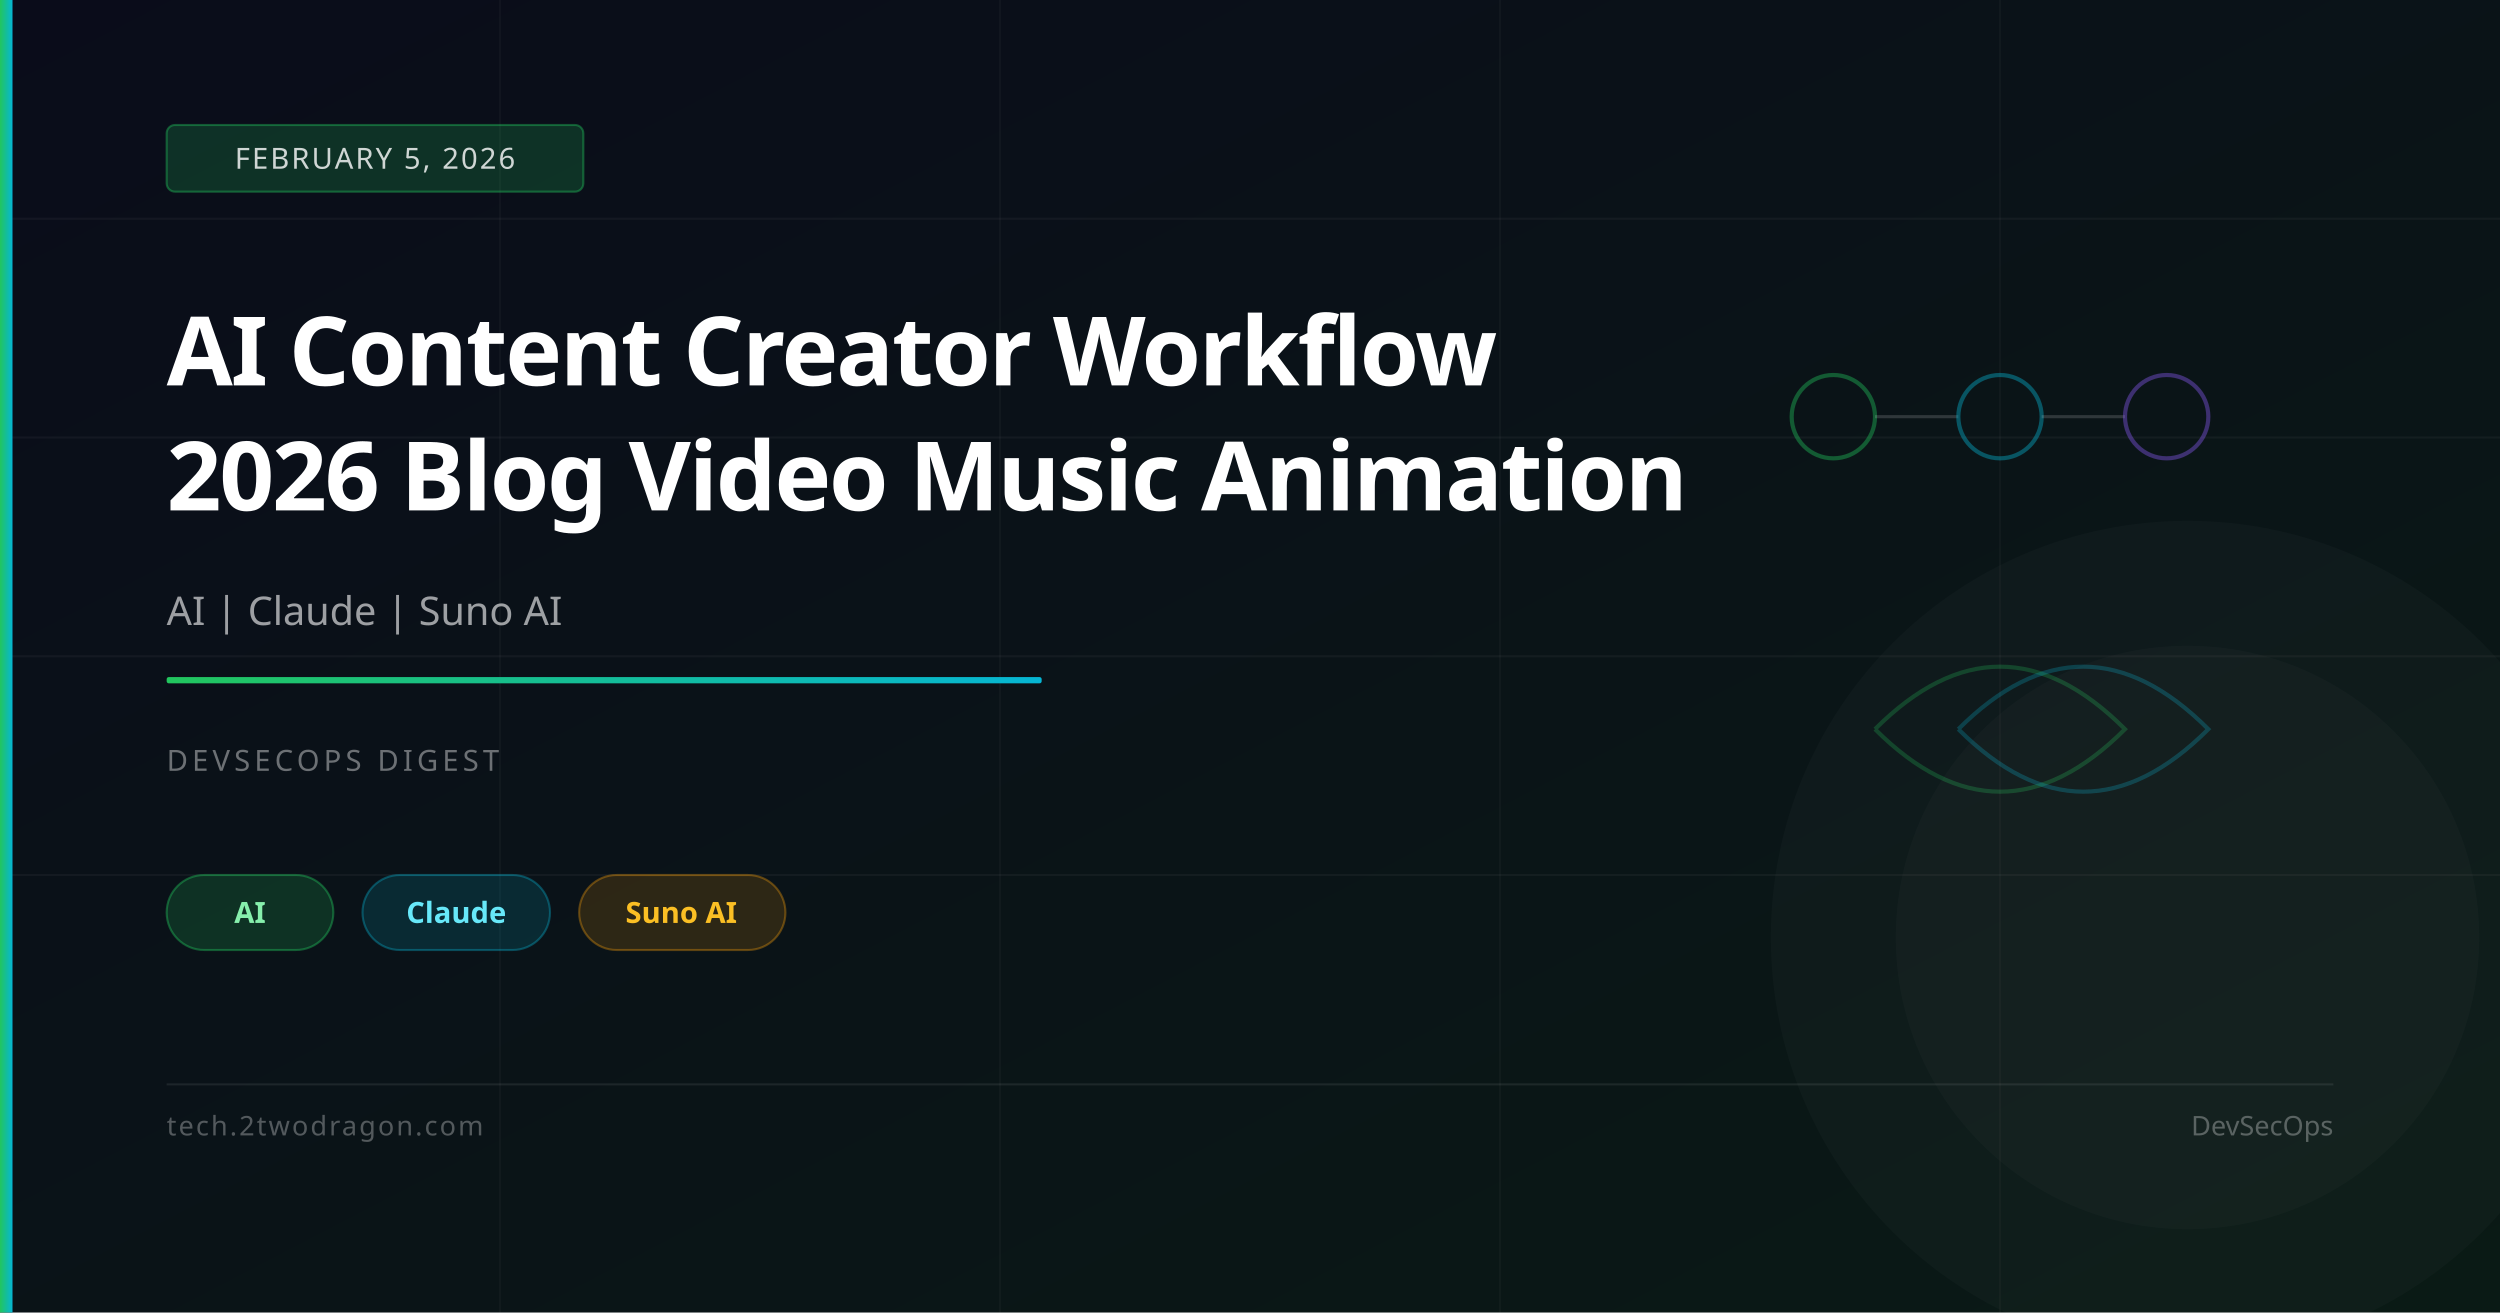
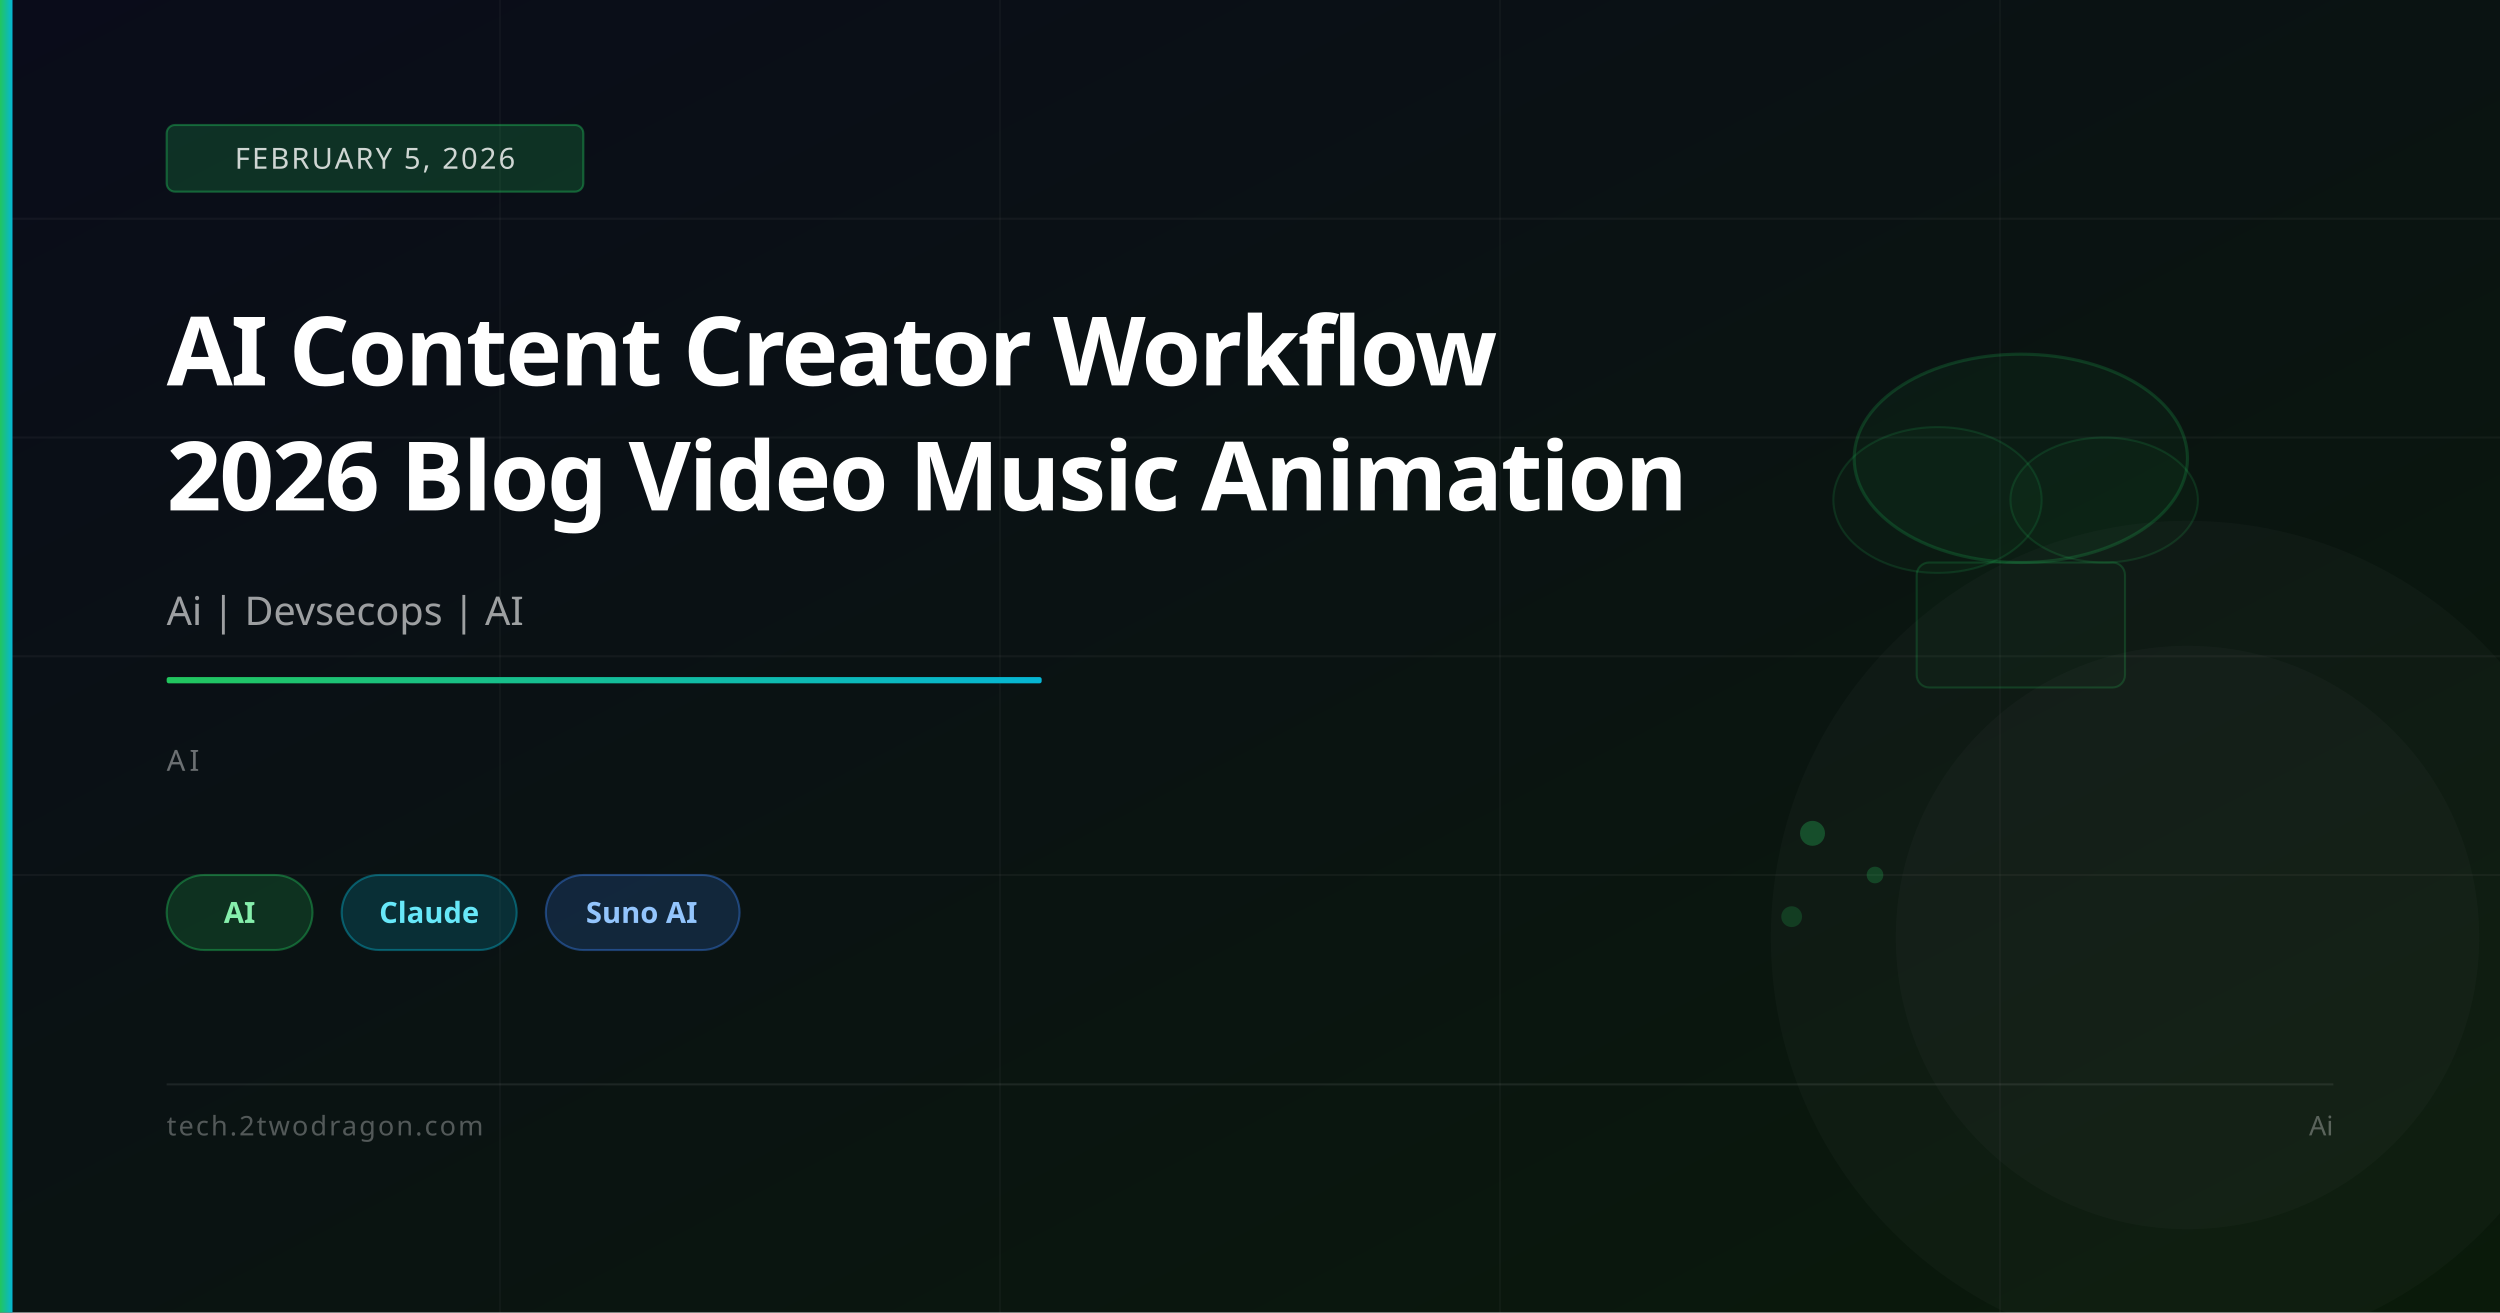
<svg xmlns="http://www.w3.org/2000/svg" viewBox="0 0 1200 630" width="1200" height="630">
  <defs>
    <linearGradient id="bg" x1="0%" y1="0%" x2="100%" y2="100%">
      <stop offset="0%" stop-color="#0a0c1a" />
-       <stop offset="100%" stop-color="#0a1a15" />
+       <stop offset="100%" stop-color="#0a1a0a" />
    </linearGradient>
    <linearGradient id="accent" x1="0%" y1="0%" x2="100%" y2="0%">
      <stop offset="0%" stop-color="#22c55e" />
      <stop offset="100%" stop-color="#06b6d4" />
    </linearGradient>
  </defs>
  <rect width="1200" height="630" fill="url(#bg)" />
  <line x1="0" y1="105" x2="1200" y2="105" stroke="rgba(255,255,255,0.04)" stroke-width="1" />
  <line x1="0" y1="210" x2="1200" y2="210" stroke="rgba(255,255,255,0.04)" stroke-width="1" />
  <line x1="0" y1="315" x2="1200" y2="315" stroke="rgba(255,255,255,0.04)" stroke-width="1" />
  <line x1="0" y1="420" x2="1200" y2="420" stroke="rgba(255,255,255,0.04)" stroke-width="1" />
  <line x1="240" y1="0" x2="240" y2="630" stroke="rgba(255,255,255,0.03)" stroke-width="1" />
  <line x1="480" y1="0" x2="480" y2="630" stroke="rgba(255,255,255,0.03)" stroke-width="1" />
  <line x1="720" y1="0" x2="720" y2="630" stroke="rgba(255,255,255,0.03)" stroke-width="1" />
  <line x1="960" y1="0" x2="960" y2="630" stroke="rgba(255,255,255,0.03)" stroke-width="1" />
-   <circle cx="880" cy="200" r="20" fill="none" stroke="rgba(34,197,94,0.4)" stroke-width="2" />
-   <line x1="900" y1="200" x2="940" y2="200" stroke="rgba(255,255,255,0.15)" stroke-width="1.5" />
-   <circle cx="960" cy="200" r="20" fill="none" stroke="rgba(6,182,212,0.4)" stroke-width="2" />
-   <line x1="980" y1="200" x2="1020" y2="200" stroke="rgba(255,255,255,0.15)" stroke-width="1.5" />
-   <circle cx="1040" cy="200" r="20" fill="none" stroke="rgba(139,92,246,0.4)" stroke-width="2" />
-   <path d="M900,350 Q960,290 1020,350 Q960,410 900,350" fill="none" stroke="rgba(34,197,94,0.25)" stroke-width="2" />
-   <path d="M940,350 Q1000,290 1060,350 Q1000,410 940,350" fill="none" stroke="rgba(6,182,212,0.25)" stroke-width="2" />
+   <ellipse cx="970" cy="220" rx="80" ry="50" fill="rgba(34,197,94,0.05)" stroke="rgba(34,197,94,0.2)" stroke-width="1.5" />
+   <ellipse cx="930" cy="240" rx="50" ry="35" fill="rgba(34,197,94,0.04)" stroke="rgba(34,197,94,0.15)" stroke-width="1" />
+   <ellipse cx="1010" cy="240" rx="45" ry="30" fill="rgba(34,197,94,0.04)" stroke="rgba(34,197,94,0.15)" stroke-width="1" />
+   <rect x="920" y="270" width="100" height="60" rx="6" fill="rgba(34,197,94,0.04)" stroke="rgba(34,197,94,0.2)" stroke-width="1" />
+   <circle cx="870" cy="400" r="6" fill="rgba(34,197,94,0.3)" />
+   <circle cx="900" cy="420" r="4" fill="rgba(34,197,94,0.25)" />
+   <circle cx="860" cy="440" r="5" fill="rgba(34,197,94,0.2)" />
  <circle cx="1050" cy="450" r="200" fill="rgba(255,255,255,0.02)" />
  <circle cx="1050" cy="450" r="140" fill="rgba(255,255,255,0.02)" />
  <rect x="0" y="0" width="6" height="630" fill="url(#accent)" />
  <rect x="80" y="60" width="200" height="32" rx="4" fill="rgba(34,197,94,0.2)" stroke="rgba(34,197,94,0.4)" stroke-width="1" />
  <text x="180" y="81" font-family="system-ui,sans-serif" font-size="14" fill="rgba(255,255,255,0.8)" text-anchor="middle" letter-spacing="1">FEBRUARY 5, 2026</text>
  <text x="80" y="185" font-family="system-ui,sans-serif" font-size="46" font-weight="700" fill="white" letter-spacing="-1">AI Content Creator Workflow</text>
  <text x="80" y="245" font-family="system-ui,sans-serif" font-size="46" font-weight="700" fill="white" letter-spacing="-1">2026 Blog Video Music Animation</text>
-   <text x="80" y="300" font-family="system-ui,sans-serif" font-size="19" fill="rgba(255,255,255,0.6)">AI | Claude | Suno AI</text>
+   <text x="80" y="300" font-family="system-ui,sans-serif" font-size="19" fill="rgba(255,255,255,0.6)">Ai | Devsecops | AI</text>
  <rect x="80" y="325" width="420" height="3" rx="1" fill="url(#accent)" />
-   <text x="80" y="370" font-family="system-ui,sans-serif" font-size="14" fill="rgba(255,255,255,0.4)" letter-spacing="2">DEVSECOPS DIGEST</text>
-   <rect x="80" y="420" width="80" height="36" rx="18" fill="rgba(34,197,94,0.18)" stroke="rgba(34,197,94,0.4)" stroke-width="1" />
-   <text x="120" y="443" font-family="system-ui,sans-serif" font-size="14" fill="#86efac" text-anchor="middle" font-weight="600">AI</text>
-   <rect x="174" y="420" width="90" height="36" rx="18" fill="rgba(6,182,212,0.15)" stroke="rgba(6,182,212,0.35)" stroke-width="1" />
-   <text x="219" y="443" font-family="system-ui,sans-serif" font-size="14" fill="#67e8f9" text-anchor="middle" font-weight="600">Claude</text>
-   <rect x="278" y="420" width="99" height="36" rx="18" fill="rgba(245,158,11,0.15)" stroke="rgba(245,158,11,0.35)" stroke-width="1" />
-   <text x="327" y="443" font-family="system-ui,sans-serif" font-size="14" fill="#fbbf24" text-anchor="middle" font-weight="600">Suno AI</text>
+   <text x="80" y="370" font-family="system-ui,sans-serif" font-size="14" fill="rgba(255,255,255,0.4)" letter-spacing="2">AI</text>
+   <rect x="80" y="420" width="70" height="36" rx="18" fill="rgba(34,197,94,0.18)" stroke="rgba(34,197,94,0.4)" stroke-width="1" />
+   <text x="115" y="443" font-family="system-ui,sans-serif" font-size="14" fill="#86efac" text-anchor="middle" font-weight="600">AI</text>
+   <rect x="164" y="420" width="84" height="36" rx="18" fill="rgba(6,182,212,0.18)" stroke="rgba(6,182,212,0.4)" stroke-width="1" />
+   <text x="206" y="443" font-family="system-ui,sans-serif" font-size="14" fill="#67e8f9" text-anchor="middle" font-weight="600">Claude</text>
+   <rect x="262" y="420" width="93" height="36" rx="18" fill="rgba(59,130,246,0.18)" stroke="rgba(59,130,246,0.4)" stroke-width="1" />
+   <text x="308" y="443" font-family="system-ui,sans-serif" font-size="14" fill="#93c5fd" text-anchor="middle" font-weight="600">Suno AI</text>
  <rect x="80" y="520" width="1040" height="1" fill="rgba(255,255,255,0.08)" />
  <text x="80" y="545" font-family="system-ui,sans-serif" font-size="13" fill="rgba(255,255,255,0.3)" letter-spacing="1">tech.2twodragon.com</text>
-   <text x="1120" y="545" font-family="system-ui,sans-serif" font-size="13" fill="rgba(255,255,255,0.3)" text-anchor="end">DevSecOps</text>
+   <text x="1120" y="545" font-family="system-ui,sans-serif" font-size="13" fill="rgba(255,255,255,0.3)" text-anchor="end">Ai</text>
</svg>
